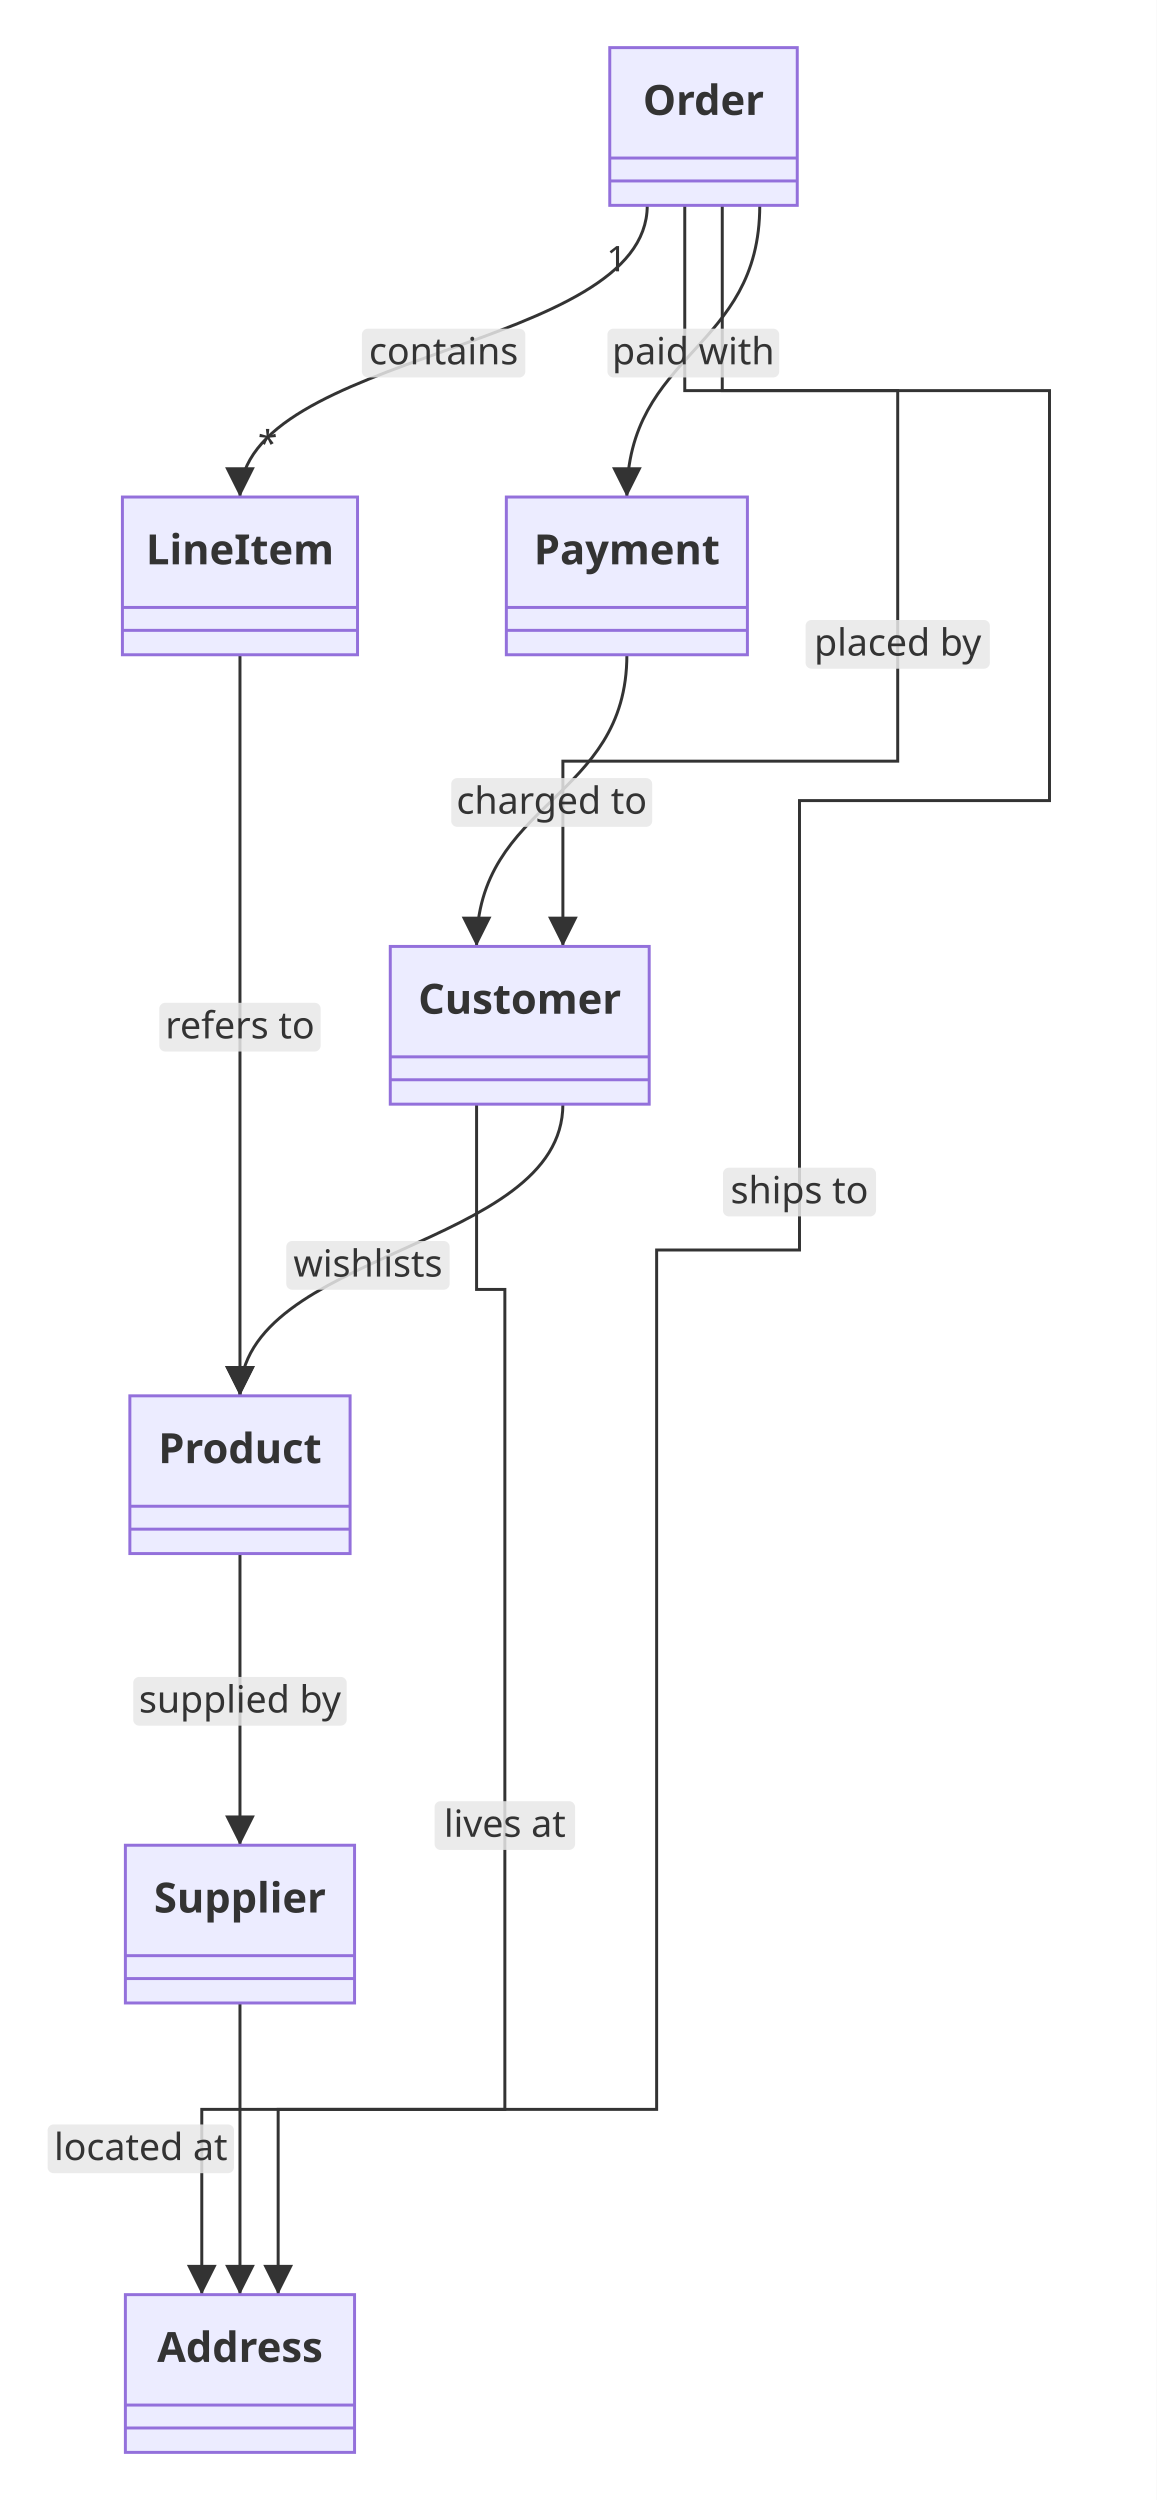
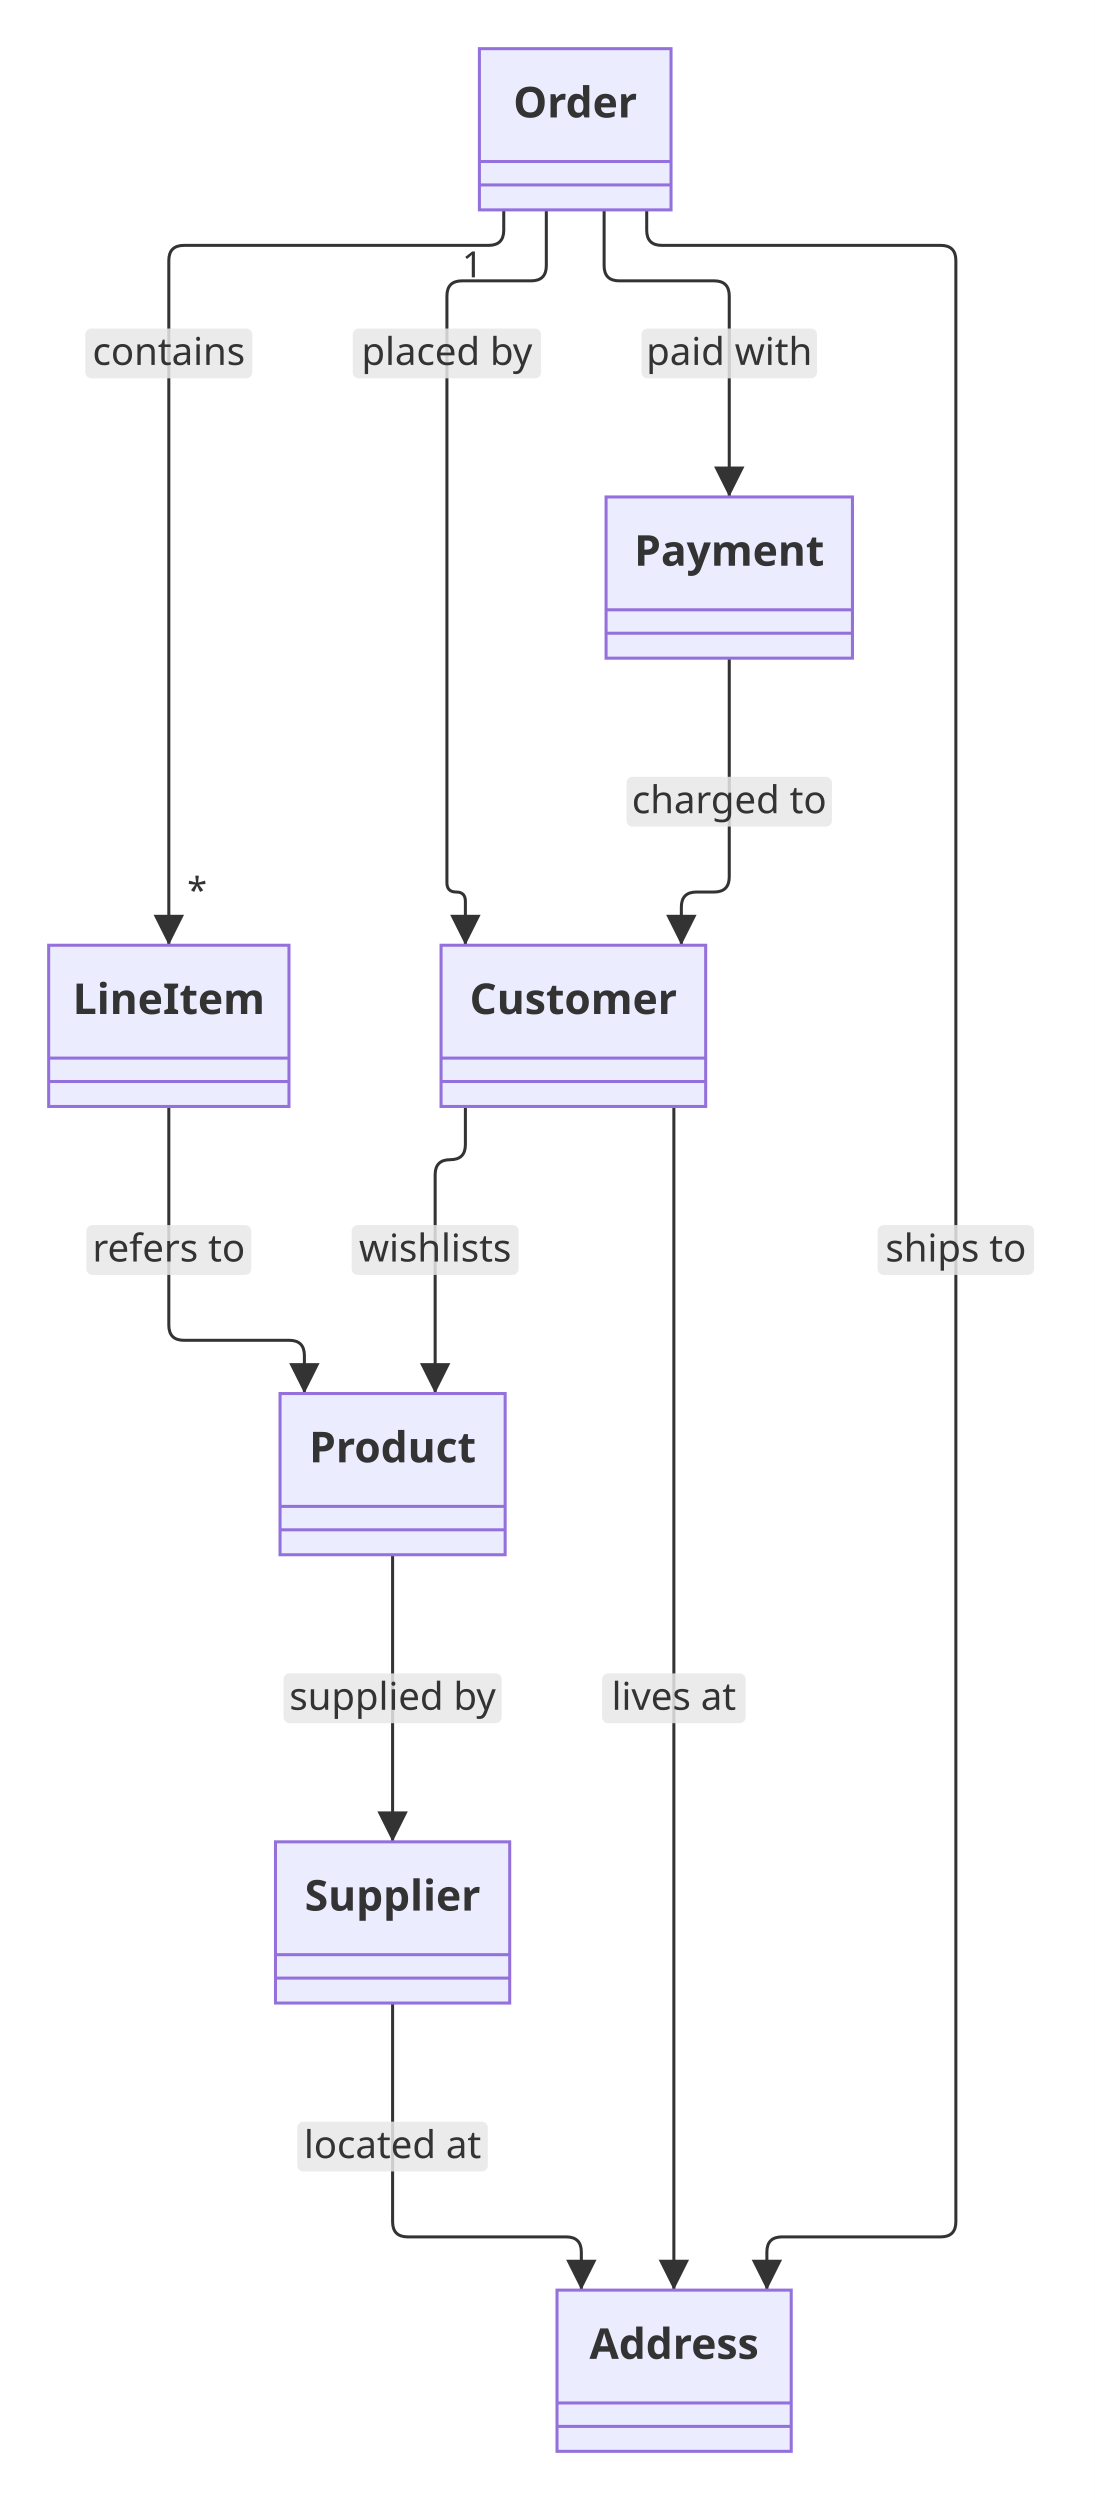
- <svg xmlns="http://www.w3.org/2000/svg" width="388.63" height="840" viewBox="0 0 388.63 840" font-family="sans-serif" font-size="14">
+ <svg xmlns="http://www.w3.org/2000/svg" width="359.96" height="821.9" viewBox="0 0 359.96 821.9" font-family="sans-serif" font-size="14">
  <rect width="100%" height="100%" fill="#ffffff" />
-   <g transform="translate(41.13,16)">
-     <path d="M176.35,53 C176.35,102 39.5,102 39.5,151" fill="none" stroke="#333333" />
-     <path d="M39.5,151 L44.5,141 L34.5,141 Z" fill="#333333" />
-     <text x="166.04" y="75.17" fill="#333333" text-anchor="middle" font-size="11.9">1</text>
-     <text x="48.81" y="137.16" fill="#333333" text-anchor="middle" font-size="11.9">*</text>
-     <path d="M201.55,53 L201.55,115.25 L260.5,115.25 L260.5,177.5 L260.5,239.75 L148,239.75 L148,302" fill="none" stroke="#333333" />
-     <path d="M148,302 L153,292 L143,292 Z" fill="#333333" />
-     <path d="M214.15,53 C214.15,102 169.5,102 169.5,151" fill="none" stroke="#333333" />
-     <path d="M169.5,151 L174.5,141 L164.5,141 Z" fill="#333333" />
-     <path d="M119,355 L119,417.25 L128.5,417.25 L128.5,479.5 L128.5,630.5 L128.5,692.75 L26.67,692.75 L26.67,755" fill="none" stroke="#333333" />
-     <path d="M26.67,755 L31.67,745 L21.67,745 Z" fill="#333333" />
-     <path d="M188.95,53 L188.95,115.25 L311.5,115.25 L311.5,177.5 L311.5,253 L227.5,253 L227.5,328.5 L227.5,404 L179.5,404 L179.5,479.5 L179.5,630.5 L179.5,692.75 L52.33,692.75 L52.33,755" fill="none" stroke="#333333" />
-     <path d="M52.33,755 L57.33,745 L47.33,745 Z" fill="#333333" />
-     <path d="M169.5,204 C169.5,253 119,253 119,302" fill="none" stroke="#333333" />
-     <path d="M119,302 L124,292 L114,292 Z" fill="#333333" />
-     <path d="M39.5,204 C39.5,328.5 39.5,328.5 39.5,453" fill="none" stroke="#333333" />
-     <path d="M39.5,453 L44.5,443 L34.5,443 Z" fill="#333333" />
-     <path d="M39.5,506 C39.5,555 39.5,555 39.5,604" fill="none" stroke="#333333" />
-     <path d="M39.5,604 L44.5,594 L34.5,594 Z" fill="#333333" />
-     <path d="M39.5,657 C39.5,706 39.5,706 39.5,755" fill="none" stroke="#333333" />
-     <path d="M39.5,755 L44.5,745 L34.5,745 Z" fill="#333333" />
-     <path d="M148,355 C148,404 39.5,404 39.5,453" fill="none" stroke="#333333" />
-     <path d="M39.5,453 L44.5,443 L34.5,443 Z" fill="#333333" />
-     <rect x="163.75" y="0" width="63" height="53" fill="#ECECFF" stroke="#9370DB" />
-     <text x="195.25" y="22.61" fill="#333333" text-anchor="middle" font-weight="bold">Order</text>
-     <line x1="163.75" y1="37.1" x2="226.75" y2="37.1" stroke="#9370DB" />
-     <line x1="163.75" y1="44.8" x2="226.75" y2="44.8" stroke="#9370DB" />
-     <rect x="0" y="151" width="79" height="53" fill="#ECECFF" stroke="#9370DB" />
-     <text x="39.5" y="173.61" fill="#333333" text-anchor="middle" font-weight="bold">LineItem</text>
-     <line x1="0" y1="188.1" x2="79" y2="188.1" stroke="#9370DB" />
-     <line x1="0" y1="195.8" x2="79" y2="195.8" stroke="#9370DB" />
-     <rect x="90" y="302" width="87" height="53" fill="#ECECFF" stroke="#9370DB" />
-     <text x="133.5" y="324.61" fill="#333333" text-anchor="middle" font-weight="bold">Customer</text>
-     <line x1="90" y1="339.1" x2="177" y2="339.1" stroke="#9370DB" />
-     <line x1="90" y1="346.8" x2="177" y2="346.8" stroke="#9370DB" />
-     <rect x="129" y="151" width="81" height="53" fill="#ECECFF" stroke="#9370DB" />
-     <text x="169.5" y="173.61" fill="#333333" text-anchor="middle" font-weight="bold">Payment</text>
-     <line x1="129" y1="188.1" x2="210" y2="188.1" stroke="#9370DB" />
-     <line x1="129" y1="195.8" x2="210" y2="195.8" stroke="#9370DB" />
-     <rect x="1" y="755" width="77" height="53" fill="#ECECFF" stroke="#9370DB" />
-     <text x="39.5" y="777.61" fill="#333333" text-anchor="middle" font-weight="bold">Address</text>
-     <line x1="1" y1="792.1" x2="78" y2="792.1" stroke="#9370DB" />
-     <line x1="1" y1="799.8" x2="78" y2="799.8" stroke="#9370DB" />
-     <rect x="2.5" y="453" width="74" height="53" fill="#ECECFF" stroke="#9370DB" />
-     <text x="39.5" y="475.61" fill="#333333" text-anchor="middle" font-weight="bold">Product</text>
-     <line x1="2.5" y1="490.1" x2="76.5" y2="490.1" stroke="#9370DB" />
-     <line x1="2.5" y1="497.8" x2="76.5" y2="497.8" stroke="#9370DB" />
-     <rect x="1" y="604" width="77" height="53" fill="#ECECFF" stroke="#9370DB" />
-     <text x="39.5" y="626.61" fill="#333333" text-anchor="middle" font-weight="bold">Supplier</text>
-     <line x1="1" y1="641.1" x2="78" y2="641.1" stroke="#9370DB" />
-     <line x1="1" y1="648.8" x2="78" y2="648.8" stroke="#9370DB" />
-     <rect x="80.46" y="94.44" width="54.92" height="16.38" rx="2" fill="#e8e8e8" fill-opacity="0.85" />
-     <text x="107.92" y="106.41" fill="#333333" text-anchor="middle" font-size="12.6">contains</text>
-     <rect x="229.54" y="192.31" width="61.93" height="16.38" rx="2" fill="#e8e8e8" fill-opacity="0.85" />
-     <text x="260.5" y="204.28" fill="#333333" text-anchor="middle" font-size="12.6">placed by</text>
-     <rect x="162.97" y="94.44" width="57.72" height="16.38" rx="2" fill="#e8e8e8" fill-opacity="0.85" />
-     <text x="191.82" y="106.41" fill="#333333" text-anchor="middle" font-size="12.6">paid with</text>
-     <rect x="104.89" y="589.2" width="47.21" height="16.38" rx="2" fill="#e8e8e8" fill-opacity="0.85" />
-     <text x="128.5" y="601.17" fill="#333333" text-anchor="middle" font-size="12.6">lives at</text>
-     <rect x="201.79" y="376.34" width="51.42" height="16.38" rx="2" fill="#e8e8e8" fill-opacity="0.85" />
-     <text x="227.5" y="388.31" fill="#333333" text-anchor="middle" font-size="12.6">ships to</text>
-     <rect x="110.48" y="245.44" width="67.53" height="16.38" rx="2" fill="#e8e8e8" fill-opacity="0.85" />
-     <text x="144.25" y="257.41" fill="#333333" text-anchor="middle" font-size="12.6">charged to</text>
-     <rect x="12.39" y="320.94" width="54.22" height="16.38" rx="2" fill="#e8e8e8" fill-opacity="0.85" />
-     <text x="39.5" y="332.91" fill="#333333" text-anchor="middle" font-size="12.6">refers to</text>
-     <rect x="3.63" y="547.44" width="71.73" height="16.38" rx="2" fill="#e8e8e8" fill-opacity="0.85" />
-     <text x="39.5" y="559.41" fill="#333333" text-anchor="middle" font-size="12.6">supplied by</text>
-     <rect x="-25.13" y="697.81" width="62.63" height="16.38" rx="2" fill="#e8e8e8" fill-opacity="0.85" />
-     <text x="6.18" y="709.78" fill="#333333" text-anchor="middle" font-size="12.6">located at</text>
-     <rect x="55.05" y="400.97" width="54.9" height="16.38" rx="2" fill="#e8e8e8" fill-opacity="0.85" />
-     <text x="82.5" y="412.94" fill="#333333" text-anchor="middle" font-size="12.6">wishlists</text>
+   <g transform="translate(16,16)">
+     <path d="M149.61,53 L149.61,59.67 Q149.61,64.67 144.61,64.67 L44.5,64.67 Q39.5,64.67 39.5,69.67 L39.5,294.76" fill="none" stroke="#333333" />
+     <path d="M39.5,294.76 L44.5,284.76 L34.5,284.76 Z" fill="#333333" />
+     <text x="139.3" y="75.17" fill="#333333" text-anchor="middle" font-size="11.9">1</text>
+     <text x="48.81" y="280.93" fill="#333333" text-anchor="middle" font-size="11.9">*</text>
+     <path d="M163.61,53 L163.61,71.33 Q163.61,76.33 158.61,76.33 L135.93,76.33 Q130.93,76.33 130.93,81.33 L130.93,274.22 Q130.93,277.26 133.96,277.26 L133.96,277.26 Q137,277.26 137,280.3 L137,294.76" fill="none" stroke="#333333" />
+     <path d="M137,294.76 L142,284.76 L132,284.76 Z" fill="#333333" />
+     <path d="M182.61,53 L182.61,71.33 Q182.61,76.33 187.61,76.33 L218.75,76.33 Q223.75,76.33 223.75,81.33 L223.75,147.38" fill="none" stroke="#333333" />
+     <path d="M223.75,147.38 L228.75,137.38 L218.75,137.38 Z" fill="#333333" />
+     <path d="M205.54,347.76 L205.54,736.9" fill="none" stroke="#333333" />
+     <path d="M205.54,736.9 L210.54,726.9 L200.54,726.9 Z" fill="#333333" />
+     <path d="M196.61,53 L196.61,59.67 Q196.61,64.67 201.61,64.67 L293.25,64.67 Q298.25,64.67 298.25,69.67 L298.25,714.4 Q298.25,719.4 293.25,719.4 L241.12,719.4 Q236.12,719.4 236.12,724.4 L236.12,736.9" fill="none" stroke="#333333" />
+     <path d="M236.12,736.9 L241.12,726.9 L231.12,726.9 Z" fill="#333333" />
+     <path d="M223.75,200.38 L223.75,272.26 Q223.75,277.26 218.75,277.26 L213,277.26 Q208,277.26 208,282.26 L208,294.76" fill="none" stroke="#333333" />
+     <path d="M208,294.76 L213,284.76 L203,284.76 Z" fill="#333333" />
+     <path d="M39.5,347.76 L39.5,419.64 Q39.5,424.64 44.5,424.64 L79.07,424.64 Q84.07,424.64 84.07,429.64 L84.07,442.14" fill="none" stroke="#333333" />
+     <path d="M84.07,442.14 L89.07,432.14 L79.07,432.14 Z" fill="#333333" />
+     <path d="M113.07,495.14 L113.07,589.52" fill="none" stroke="#333333" />
+     <path d="M113.07,589.52 L118.07,579.52 L108.07,579.52 Z" fill="#333333" />
+     <path d="M113.07,642.52 L113.07,714.4 Q113.07,719.4 118.07,719.4 L170.12,719.4 Q175.12,719.4 175.12,724.4 L175.12,736.9" fill="none" stroke="#333333" />
+     <path d="M175.12,736.9 L180.12,726.9 L170.12,726.9 Z" fill="#333333" />
+     <path d="M137,347.76 L137,360.29 Q137,365.26 132.03,365.26 L132.03,365.26 Q127.06,365.26 127.06,370.23 L127.06,442.14" fill="none" stroke="#333333" />
+     <path d="M127.06,442.14 L132.06,432.14 L122.06,432.14 Z" fill="#333333" />
+     <rect x="141.61" y="0" width="63" height="53" fill="#ECECFF" stroke="#9370DB" />
+     <text x="173.11" y="22.61" fill="#333333" text-anchor="middle" font-weight="bold">Order</text>
+     <line x1="141.61" y1="37.1" x2="204.61" y2="37.1" stroke="#9370DB" />
+     <line x1="141.61" y1="44.8" x2="204.61" y2="44.8" stroke="#9370DB" />
+     <rect x="0" y="294.76" width="79" height="53" fill="#ECECFF" stroke="#9370DB" />
+     <text x="39.5" y="317.37" fill="#333333" text-anchor="middle" font-weight="bold">LineItem</text>
+     <line x1="0" y1="331.86" x2="79" y2="331.86" stroke="#9370DB" />
+     <line x1="0" y1="339.56" x2="79" y2="339.56" stroke="#9370DB" />
+     <rect x="129" y="294.76" width="87" height="53" fill="#ECECFF" stroke="#9370DB" />
+     <text x="172.5" y="317.37" fill="#333333" text-anchor="middle" font-weight="bold">Customer</text>
+     <line x1="129" y1="331.86" x2="216" y2="331.86" stroke="#9370DB" />
+     <line x1="129" y1="339.56" x2="216" y2="339.56" stroke="#9370DB" />
+     <rect x="183.25" y="147.38" width="81" height="53" fill="#ECECFF" stroke="#9370DB" />
+     <text x="223.75" y="169.99" fill="#333333" text-anchor="middle" font-weight="bold">Payment</text>
+     <line x1="183.25" y1="184.48" x2="264.25" y2="184.48" stroke="#9370DB" />
+     <line x1="183.25" y1="192.18" x2="264.25" y2="192.18" stroke="#9370DB" />
+     <rect x="167.12" y="736.9" width="77" height="53" fill="#ECECFF" stroke="#9370DB" />
+     <text x="205.62" y="759.51" fill="#333333" text-anchor="middle" font-weight="bold">Address</text>
+     <line x1="167.12" y1="774" x2="244.12" y2="774" stroke="#9370DB" />
+     <line x1="167.12" y1="781.7" x2="244.12" y2="781.7" stroke="#9370DB" />
+     <rect x="76.07" y="442.14" width="74" height="53" fill="#ECECFF" stroke="#9370DB" />
+     <text x="113.07" y="464.75" fill="#333333" text-anchor="middle" font-weight="bold">Product</text>
+     <line x1="76.07" y1="479.24" x2="150.07" y2="479.24" stroke="#9370DB" />
+     <line x1="76.07" y1="486.94" x2="150.07" y2="486.94" stroke="#9370DB" />
+     <rect x="74.57" y="589.52" width="77" height="53" fill="#ECECFF" stroke="#9370DB" />
+     <text x="113.07" y="612.13" fill="#333333" text-anchor="middle" font-weight="bold">Supplier</text>
+     <line x1="74.57" y1="626.62" x2="151.57" y2="626.62" stroke="#9370DB" />
+     <line x1="74.57" y1="634.32" x2="151.57" y2="634.32" stroke="#9370DB" />
+     <rect x="12.04" y="92" width="54.92" height="16.38" rx="2" fill="#e8e8e8" fill-opacity="0.85" />
+     <text x="39.5" y="103.97" fill="#333333" text-anchor="middle" font-size="12.6">contains</text>
+     <rect x="99.96" y="92" width="61.93" height="16.38" rx="2" fill="#e8e8e8" fill-opacity="0.85" />
+     <text x="130.93" y="103.97" fill="#333333" text-anchor="middle" font-size="12.6">placed by</text>
+     <rect x="194.89" y="92" width="57.72" height="16.38" rx="2" fill="#e8e8e8" fill-opacity="0.85" />
+     <text x="223.75" y="103.97" fill="#333333" text-anchor="middle" font-size="12.6">paid with</text>
+     <rect x="181.94" y="534.14" width="47.21" height="16.38" rx="2" fill="#e8e8e8" fill-opacity="0.85" />
+     <text x="205.54" y="546.11" fill="#333333" text-anchor="middle" font-size="12.6">lives at</text>
+     <rect x="272.54" y="386.76" width="51.42" height="16.38" rx="2" fill="#e8e8e8" fill-opacity="0.85" />
+     <text x="298.25" y="398.73" fill="#333333" text-anchor="middle" font-size="12.6">ships to</text>
+     <rect x="189.98" y="239.38" width="67.53" height="16.38" rx="2" fill="#e8e8e8" fill-opacity="0.85" />
+     <text x="223.75" y="251.35" fill="#333333" text-anchor="middle" font-size="12.6">charged to</text>
+     <rect x="12.39" y="386.76" width="54.22" height="16.38" rx="2" fill="#e8e8e8" fill-opacity="0.85" />
+     <text x="39.5" y="398.73" fill="#333333" text-anchor="middle" font-size="12.6">refers to</text>
+     <rect x="77.21" y="534.14" width="71.73" height="16.38" rx="2" fill="#e8e8e8" fill-opacity="0.85" />
+     <text x="113.07" y="546.11" fill="#333333" text-anchor="middle" font-size="12.6">supplied by</text>
+     <rect x="81.75" y="681.52" width="62.63" height="16.38" rx="2" fill="#e8e8e8" fill-opacity="0.85" />
+     <text x="113.07" y="693.49" fill="#333333" text-anchor="middle" font-size="12.6">located at</text>
+     <rect x="99.61" y="386.76" width="54.9" height="16.38" rx="2" fill="#e8e8e8" fill-opacity="0.85" />
+     <text x="127.06" y="398.73" fill="#333333" text-anchor="middle" font-size="12.6">wishlists</text>
  </g>
</svg>
